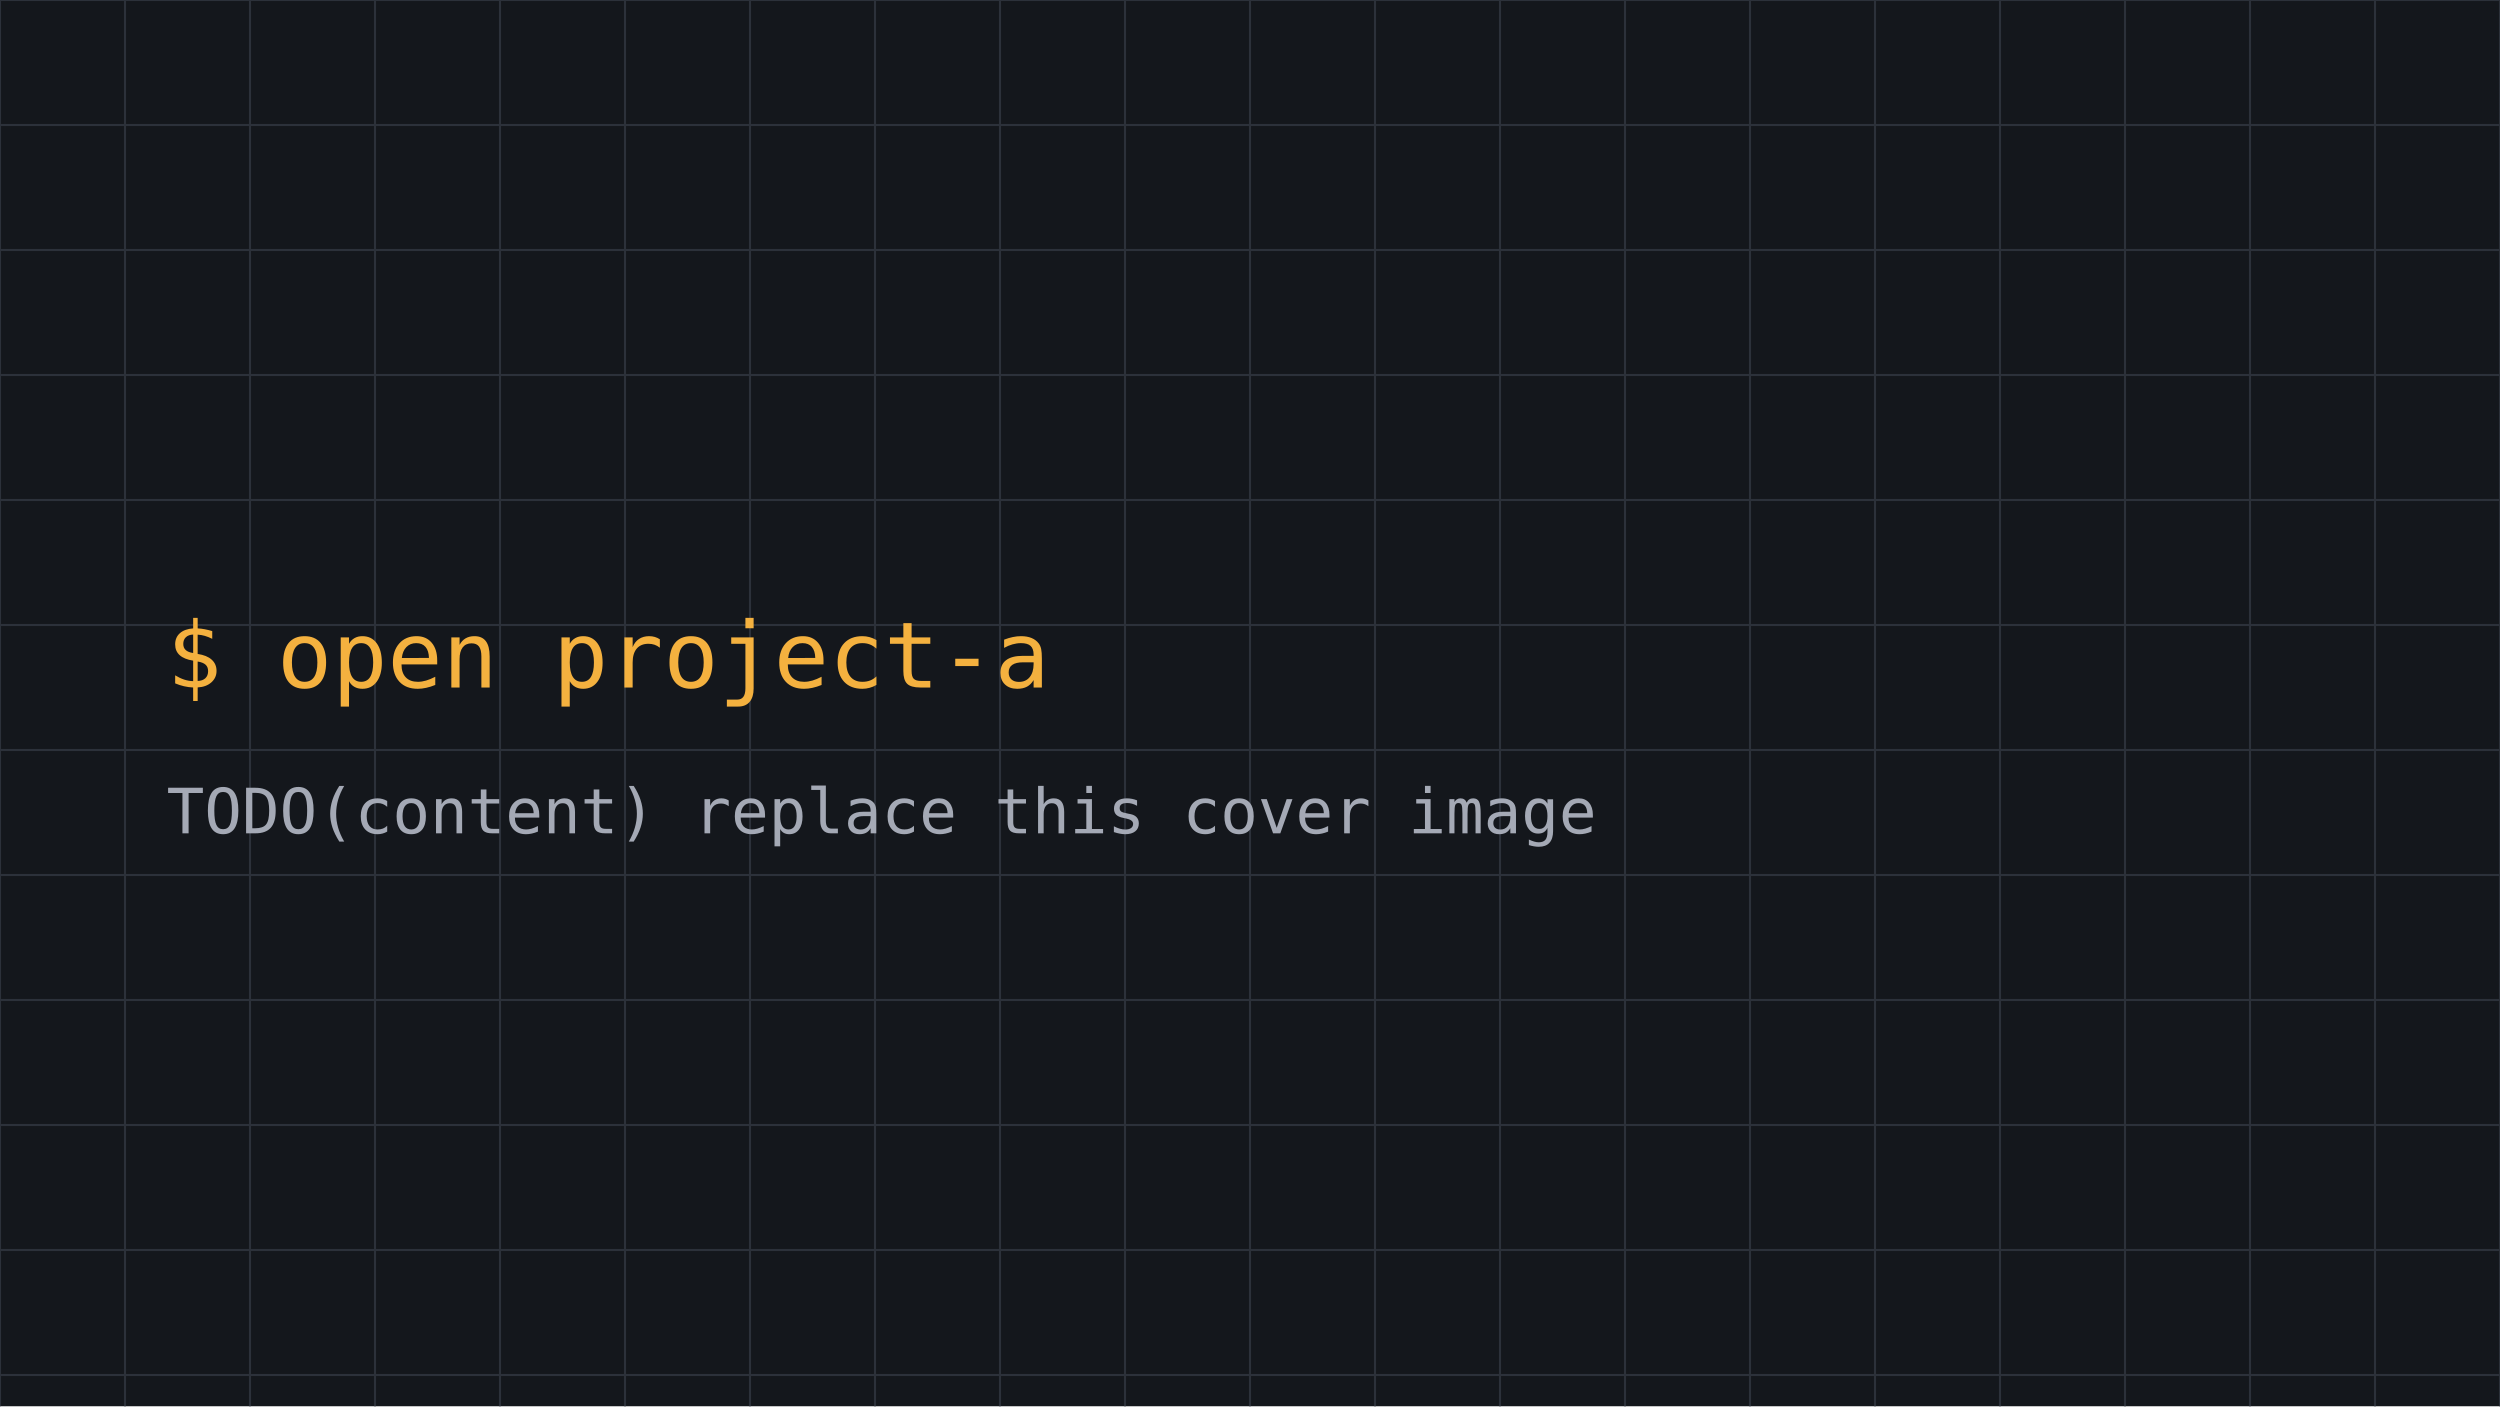
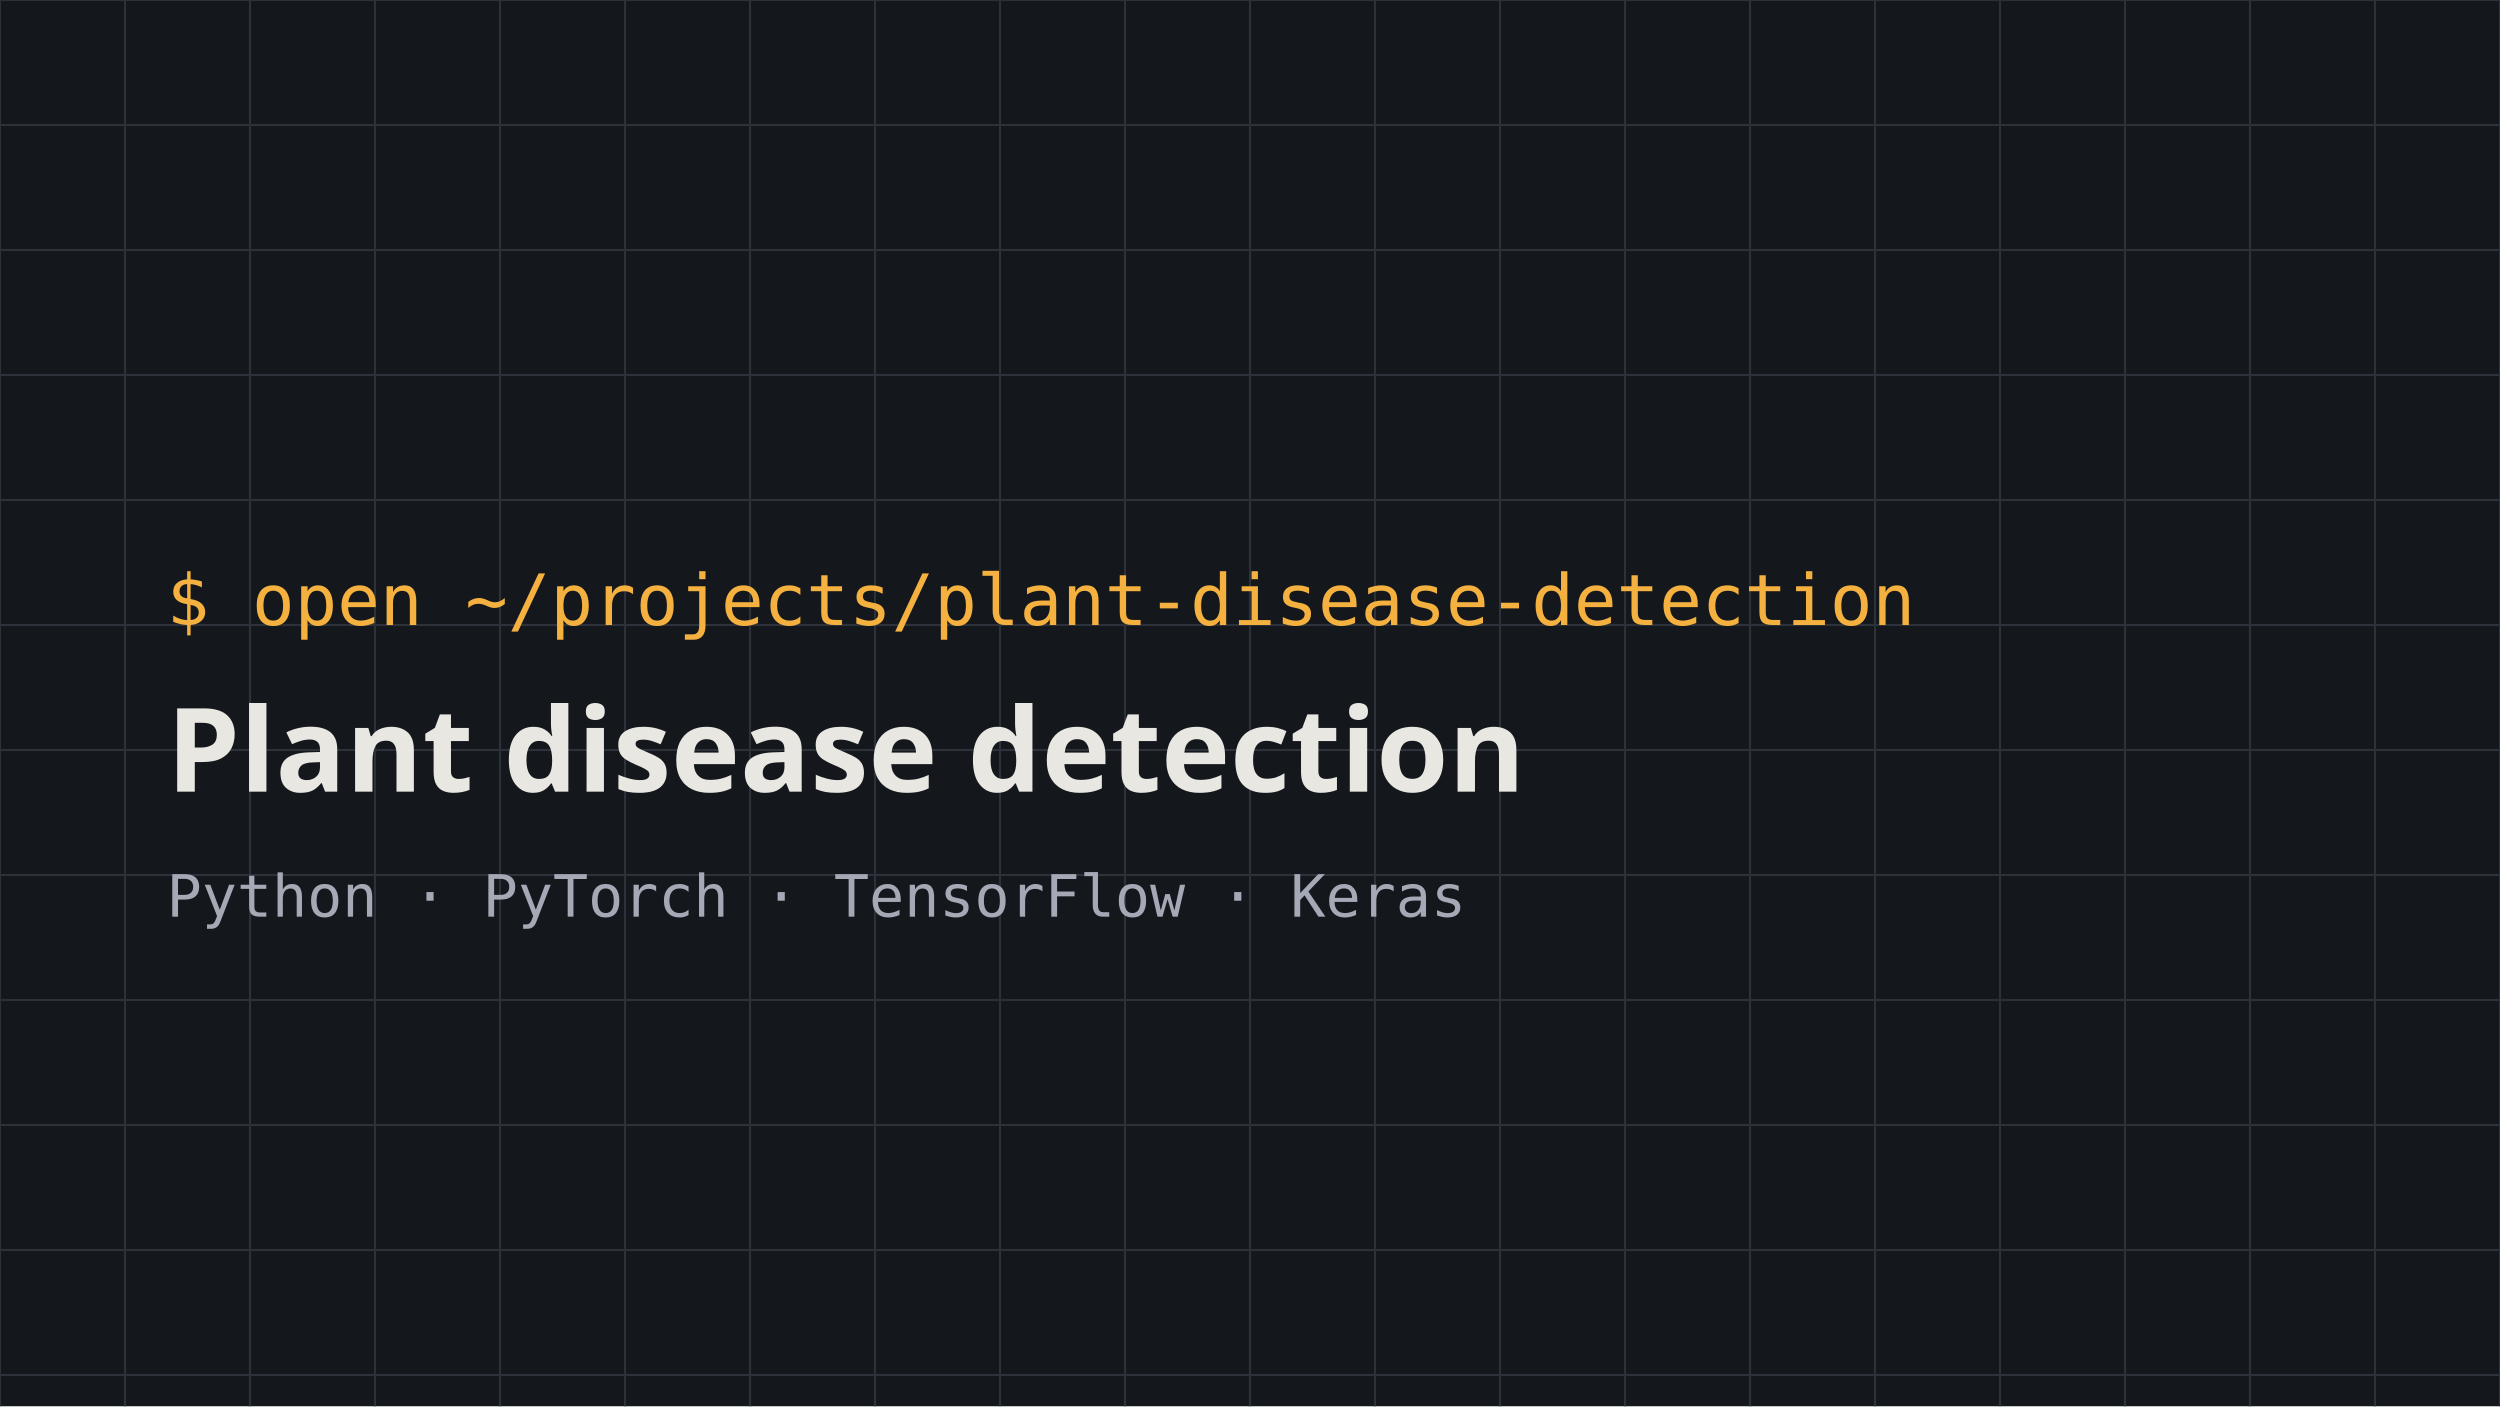
<svg xmlns="http://www.w3.org/2000/svg" width="1200" height="675" viewBox="0 0 1200 675">
  <rect width="1200" height="675" fill="#14171c" />
  <g stroke="#2c313a" stroke-width="1">
    <path d="M0 0v675" />
    <path d="M60 0v675" />
    <path d="M120 0v675" />
    <path d="M180 0v675" />
    <path d="M240 0v675" />
    <path d="M300 0v675" />
    <path d="M360 0v675" />
    <path d="M420 0v675" />
    <path d="M480 0v675" />
    <path d="M540 0v675" />
    <path d="M600 0v675" />
    <path d="M660 0v675" />
    <path d="M720 0v675" />
    <path d="M780 0v675" />
    <path d="M840 0v675" />
    <path d="M900 0v675" />
    <path d="M960 0v675" />
    <path d="M1020 0v675" />
    <path d="M1080 0v675" />
    <path d="M1140 0v675" />
    <path d="M1200 0v675" />
    <path d="M0 0h1200" />
    <path d="M0 60h1200" />
    <path d="M0 120h1200" />
    <path d="M0 180h1200" />
    <path d="M0 240h1200" />
    <path d="M0 300h1200" />
    <path d="M0 360h1200" />
    <path d="M0 420h1200" />
    <path d="M0 480h1200" />
    <path d="M0 540h1200" />
    <path d="M0 600h1200" />
    <path d="M0 660h1200" />
  </g>
-   <text x="80" y="330" font-family="monospace" font-size="44" fill="#f4b13f">$ open project-a</text>
-   <text x="80" y="400" font-family="monospace" font-size="30" fill="#a4a9b5">TODO(content) replace this cover image</text>
+   <text x="80" y="300" font-family="monospace" font-size="34" fill="#f4b13f">$ open ~/projects/plant-disease-detection</text>
+   <text x="80" y="380" font-family="sans-serif" font-size="56" font-weight="700" fill="#e9e7e2">Plant disease detection</text>
+   <text x="80" y="440" font-family="monospace" font-size="28" fill="#a4a9b5">Python · PyTorch · TensorFlow · Keras</text>
</svg>
